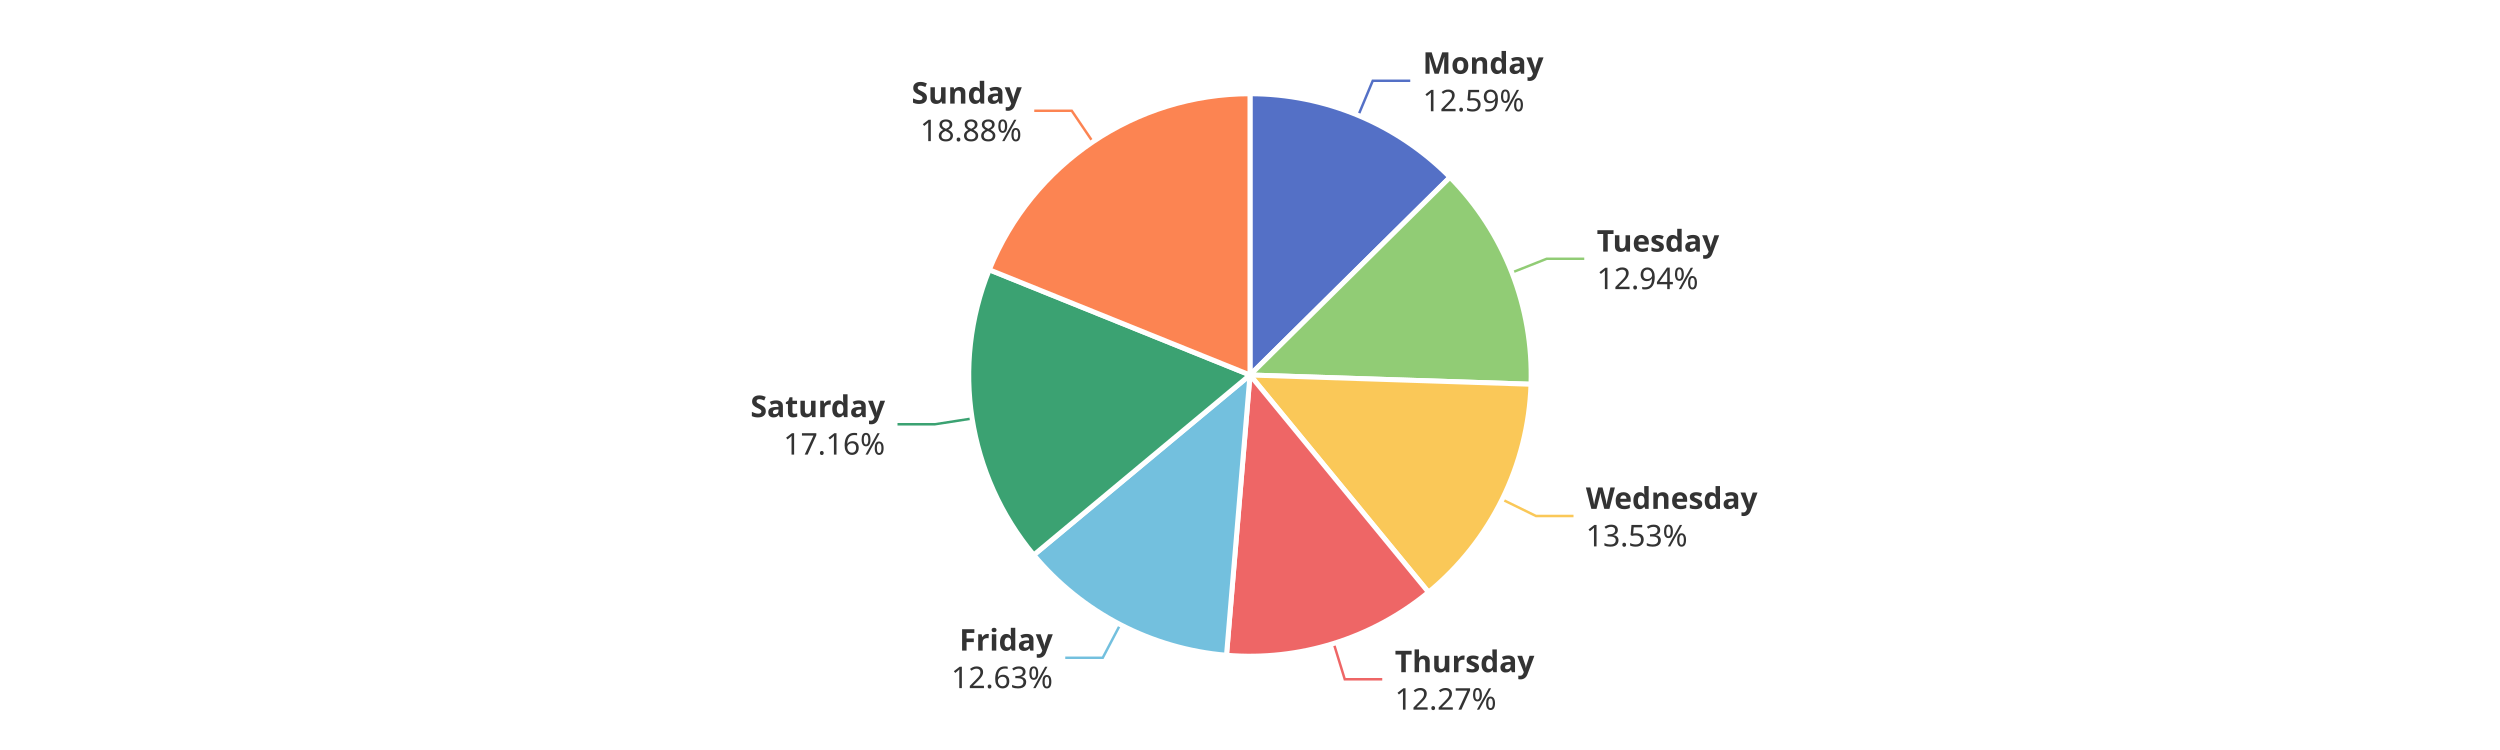
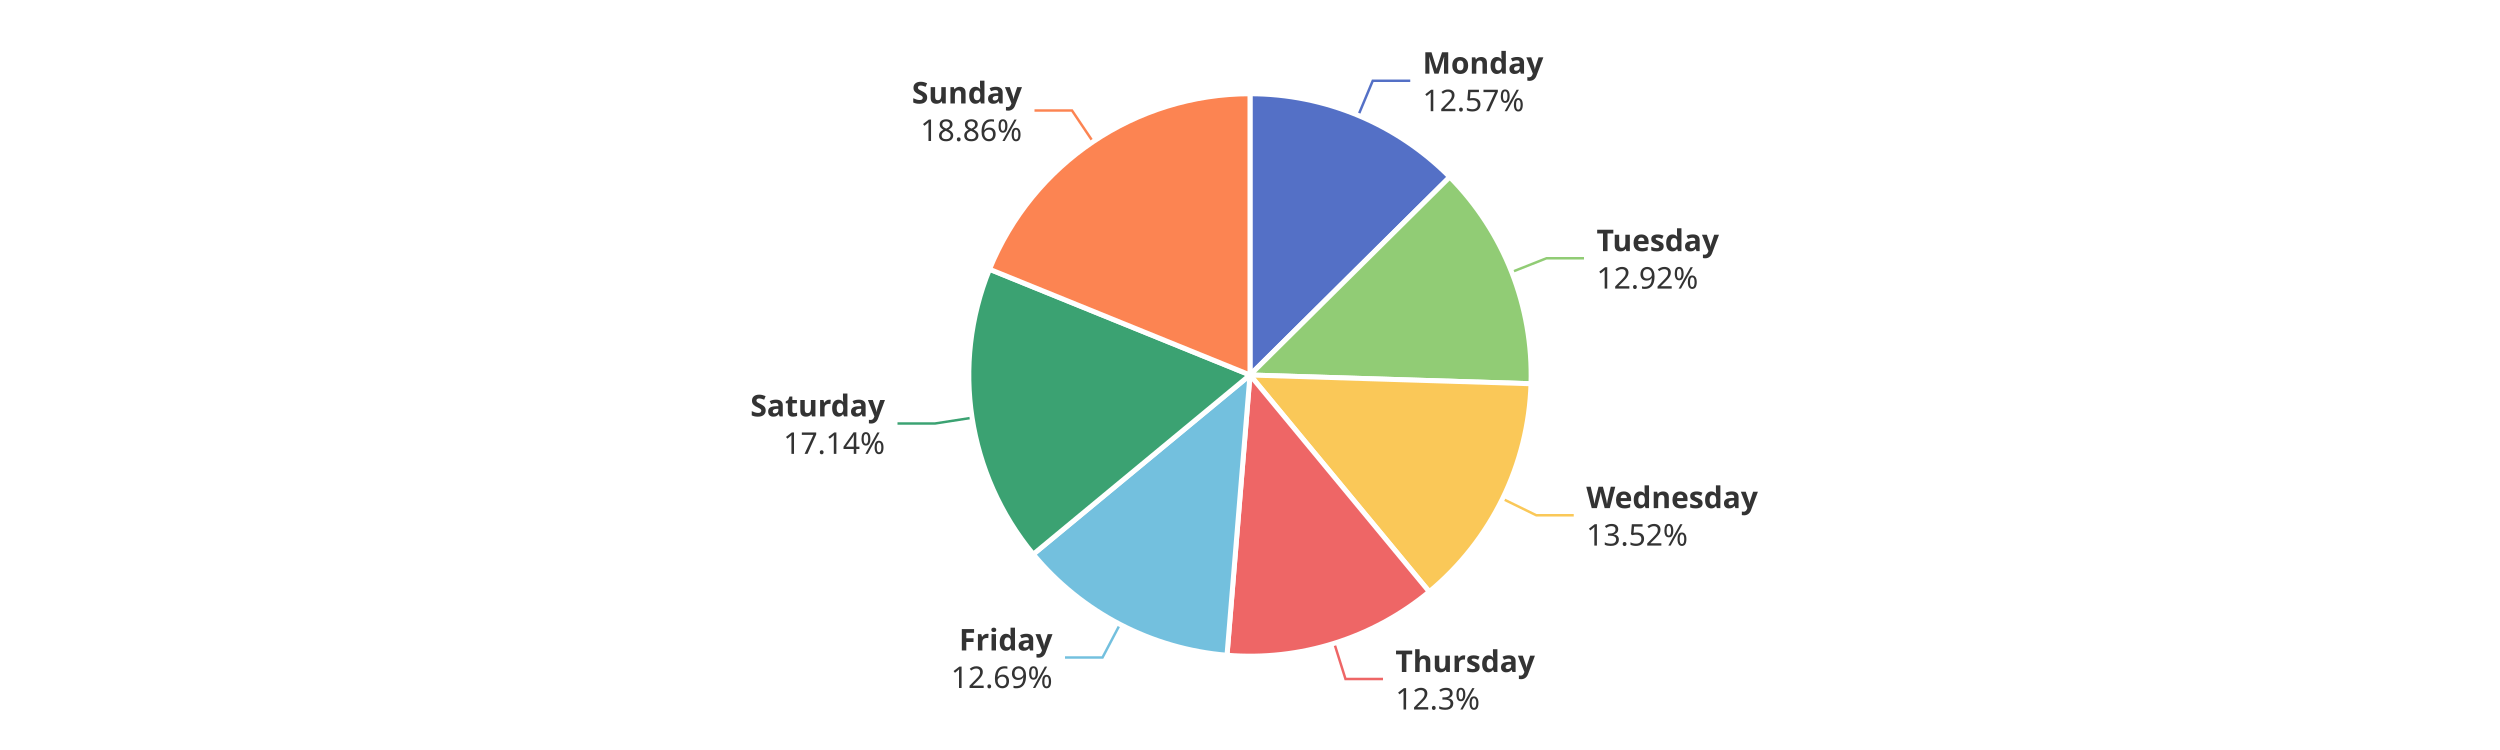
<svg xmlns="http://www.w3.org/2000/svg" width="1000" height="300" version="1.1" baseProfile="full" viewBox="0 0 1000 300">
  <rect width="1000" height="300" x="0" y="0" id="0" fill="#ffffff" />
  <polyline points="543.3 46.2 549.1 32.3 564.1 32.3" fill="none" stroke="#5470c6" />
-   <polyline points="604.8 109 618.7 103.5 633.7 103.5" fill="none" stroke="#91cc75" />
-   <polyline points="600.9 199.8 614.4 206.4 629.4 206.4" fill="none" stroke="#fac858" />
-   <polyline points="533.5 257.4 537.9 271.7 552.9 271.7" fill="none" stroke="#ee6666" />
-   <polyline points="448.1 249.8 441.1 263.1 426.1 263.1" fill="none" stroke="#73c0de" />
-   <polyline points="388.8 167.4 374 169.7 359 169.7" fill="none" stroke="#3ba272" />
-   <polyline points="437.1 56.7 428.7 44.3 413.7 44.3" fill="none" stroke="#fc8452" />
-   <path d="M500 37.5A112.5 112.5 0 0 1 580 70.9L500 150Z" fill="#5470c6" stroke="#fff" stroke-width="2" stroke-linejoin="round" />
-   <path d="M580 70.9A112.5 112.5 0 0 1 612.4 153.7L500 150Z" fill="#91cc75" stroke="#fff" stroke-width="2" stroke-linejoin="round" />
-   <path d="M612.4 153.7A112.5 112.5 0 0 1 571.4 236.9L500 150Z" fill="#fac858" stroke="#fff" stroke-width="2" stroke-linejoin="round" />
-   <path d="M571.4 236.9A112.5 112.5 0 0 1 490.6 262.1L500 150Z" fill="#ee6666" stroke="#fff" stroke-width="2" stroke-linejoin="round" />
-   <path d="M490.6 262.1A112.5 112.5 0 0 1 413.5 222L500 150Z" fill="#73c0de" stroke="#fff" stroke-width="2" stroke-linejoin="round" />
-   <path d="M413.5 222A112.5 112.5 0 0 1 395.7 107.9L500 150Z" fill="#3ba272" stroke="#fff" stroke-width="2" stroke-linejoin="round" />
-   <path d="M395.7 107.9A112.5 112.5 0 0 1 500 37.5L500 150Z" fill="#fc8452" stroke="#fff" stroke-width="2" stroke-linejoin="round" />
-   <path d="M0 -15l42.8 0l0 30l-42.8 0Z" transform="translate(569.1203 32.3418)" fill="none" />
-   <text dominant-baseline="central" text-anchor="start" style="font-size:12px;font-family:sans-serif;font-weight:bold;" y="-7.5" transform="translate(569.1203 32.3418)" fill="#333" stroke="rgb(255,255,255)" stroke-width="2" paint-order="stroke" stroke-miterlimit="2">Monday</text>
-   <text dominant-baseline="central" text-anchor="start" style="font-size:12px;font-family:sans-serif;" y="7.5" transform="translate(569.1203 32.3418)" fill="#333" stroke="rgb(255,255,255)" stroke-width="2" paint-order="stroke" stroke-miterlimit="2">12.59%</text>
-   <path d="M0 -15l46.2 0l0 30l-46.2 0Z" transform="translate(638.717 103.4971)" fill="none" />
-   <text dominant-baseline="central" text-anchor="start" style="font-size:12px;font-family:sans-serif;font-weight:bold;" y="-7.5" transform="translate(638.717 103.4971)" fill="#333" stroke="rgb(255,255,255)" stroke-width="2" paint-order="stroke" stroke-miterlimit="2">Tuesday</text>
-   <text dominant-baseline="central" text-anchor="start" style="font-size:12px;font-family:sans-serif;" y="7.5" transform="translate(638.717 103.4971)" fill="#333" stroke="rgb(255,255,255)" stroke-width="2" paint-order="stroke" stroke-miterlimit="2">12.94%</text>
-   <path d="M0 -15l63.6 0l0 30l-63.6 0Z" transform="translate(634.3509 206.3926)" fill="none" />
-   <text dominant-baseline="central" text-anchor="start" style="font-size:12px;font-family:sans-serif;font-weight:bold;" y="-7.5" transform="translate(634.3509 206.3926)" fill="#333" stroke="rgb(255,255,255)" stroke-width="2" paint-order="stroke" stroke-miterlimit="2">Wednesday</text>
-   <text dominant-baseline="central" text-anchor="start" style="font-size:12px;font-family:sans-serif;" y="7.5" transform="translate(634.3509 206.3926)" fill="#333" stroke="rgb(255,255,255)" stroke-width="2" paint-order="stroke" stroke-miterlimit="2">13.53%</text>
-   <path d="M0 -15l50.2 0l0 30l-50.2 0Z" transform="translate(557.9456 271.7226)" fill="none" />
-   <text dominant-baseline="central" text-anchor="start" style="font-size:12px;font-family:sans-serif;font-weight:bold;" y="-7.5" transform="translate(557.9456 271.7226)" fill="#333" stroke="rgb(255,255,255)" stroke-width="2" paint-order="stroke" stroke-miterlimit="2">Thursday</text>
-   <text dominant-baseline="central" text-anchor="start" style="font-size:12px;font-family:sans-serif;" y="7.5" transform="translate(557.9456 271.7226)" fill="#333" stroke="rgb(255,255,255)" stroke-width="2" paint-order="stroke" stroke-miterlimit="2">12.27%</text>
-   <path d="M-40.9 -15l40.9 0l0 30l-40.9 0Z" transform="translate(421.1246 263.0926)" fill="none" />
-   <text dominant-baseline="central" text-anchor="end" style="font-size:12px;font-family:sans-serif;font-weight:bold;" y="-7.5" transform="translate(421.1246 263.0926)" fill="#333" stroke="rgb(255,255,255)" stroke-width="2" paint-order="stroke" stroke-miterlimit="2">Friday</text>
-   <text dominant-baseline="central" text-anchor="end" style="font-size:12px;font-family:sans-serif;" y="7.5" transform="translate(421.1246 263.0926)" fill="#333" stroke="rgb(255,255,255)" stroke-width="2" paint-order="stroke" stroke-miterlimit="2">12.63%</text>
-   <path d="M-48.2 -15l48.2 0l0 30l-48.2 0Z" transform="translate(354.029 169.6862)" fill="none" />
-   <text dominant-baseline="central" text-anchor="end" style="font-size:12px;font-family:sans-serif;font-weight:bold;" y="-7.5" transform="translate(354.029 169.6862)" fill="#333" stroke="rgb(255,255,255)" stroke-width="2" paint-order="stroke" stroke-miterlimit="2">Saturday</text>
-   <text dominant-baseline="central" text-anchor="end" style="font-size:12px;font-family:sans-serif;" y="7.5" transform="translate(354.029 169.6862)" fill="#333" stroke="rgb(255,255,255)" stroke-width="2" paint-order="stroke" stroke-miterlimit="2">17.16%</text>
-   <path d="M-40.9 -15l40.9 0l0 30l-40.9 0Z" transform="translate(408.7055 44.296)" fill="none" />
-   <text dominant-baseline="central" text-anchor="end" style="font-size:12px;font-family:sans-serif;font-weight:bold;" y="-7.5" transform="translate(408.7055 44.296)" fill="#333" stroke="rgb(255,255,255)" stroke-width="2" paint-order="stroke" stroke-miterlimit="2">Sunday</text>
-   <text dominant-baseline="central" text-anchor="end" style="font-size:12px;font-family:sans-serif;" y="7.5" transform="translate(408.7055 44.296)" fill="#333" stroke="rgb(255,255,255)" stroke-width="2" paint-order="stroke" stroke-miterlimit="2">18.88%</text>
+   <polyline points="604.7 108.8 618.6 103.3 633.6 103.3" fill="none" stroke="#91cc75" />
+   <polyline points="601 199.5 614.5 206.1 629.5 206.1" fill="none" stroke="#fac858" />
+   <polyline points="533.7 257.3 538.2 271.6 553.2 271.6" fill="none" stroke="#ee6666" />
+   <polyline points="448 249.7 441 263 426 263" fill="none" stroke="#73c0de" />
+   <polyline points="388.8 167.1 374 169.4 359 169.4" fill="none" stroke="#3ba272" />
+   <polyline points="437.2 56.7 428.8 44.2 413.8 44.2" fill="none" stroke="#fc8452" />
+   <path d="M500 37.5A112.5 112.5 0 0 1 579.9 70.8L500 150Z" fill="#5470c6" stroke="#fff" stroke-width="2" stroke-linejoin="round" />
+   <path d="M579.9 70.8A112.5 112.5 0 0 1 612.4 153.5L500 150Z" fill="#91cc75" stroke="#fff" stroke-width="2" stroke-linejoin="round" />
+   <path d="M612.4 153.5A112.5 112.5 0 0 1 571.7 236.7L500 150Z" fill="#fac858" stroke="#fff" stroke-width="2" stroke-linejoin="round" />
+   <path d="M571.7 236.7A112.5 112.5 0 0 1 490.8 262.1L500 150Z" fill="#ee6666" stroke="#fff" stroke-width="2" stroke-linejoin="round" />
+   <path d="M490.8 262.1A112.5 112.5 0 0 1 413.3 221.7L500 150Z" fill="#73c0de" stroke="#fff" stroke-width="2" stroke-linejoin="round" />
+   <path d="M413.3 221.7A112.5 112.5 0 0 1 395.8 107.7L500 150Z" fill="#3ba272" stroke="#fff" stroke-width="2" stroke-linejoin="round" />
+   <path d="M395.8 107.7A112.5 112.5 0 0 1 500 37.5L500 150Z" fill="#fc8452" stroke="#fff" stroke-width="2" stroke-linejoin="round" />
+   <path d="M0 -15l42.8 0l0 30l-42.8 0Z" transform="translate(569.0511 32.3129)" fill="none" />
+   <text dominant-baseline="central" text-anchor="start" style="font-size:12px;font-family:sans-serif;font-weight:bold;" y="-7.5" transform="translate(569.0511 32.3129)" fill="#333" stroke="rgb(255,255,255)" stroke-width="2" paint-order="stroke" stroke-miterlimit="2">Monday</text>
+   <text dominant-baseline="central" text-anchor="start" style="font-size:12px;font-family:sans-serif;" y="7.5" transform="translate(569.0511 32.3129)" fill="#333" stroke="rgb(255,255,255)" stroke-width="2" paint-order="stroke" stroke-miterlimit="2">12.57%</text>
+   <path d="M0 -15l46.2 0l0 30l-46.2 0Z" transform="translate(638.6348 103.2877)" fill="none" />
+   <text dominant-baseline="central" text-anchor="start" style="font-size:12px;font-family:sans-serif;font-weight:bold;" y="-7.5" transform="translate(638.6348 103.2877)" fill="#333" stroke="rgb(255,255,255)" stroke-width="2" paint-order="stroke" stroke-miterlimit="2">Tuesday</text>
+   <text dominant-baseline="central" text-anchor="start" style="font-size:12px;font-family:sans-serif;" y="7.5" transform="translate(638.6348 103.2877)" fill="#333" stroke="rgb(255,255,255)" stroke-width="2" paint-order="stroke" stroke-miterlimit="2">12.92%</text>
+   <path d="M0 -15l63.6 0l0 30l-63.6 0Z" transform="translate(634.4985 206.0922)" fill="none" />
+   <text dominant-baseline="central" text-anchor="start" style="font-size:12px;font-family:sans-serif;font-weight:bold;" y="-7.5" transform="translate(634.4985 206.0922)" fill="#333" stroke="rgb(255,255,255)" stroke-width="2" paint-order="stroke" stroke-miterlimit="2">Wednesday</text>
+   <text dominant-baseline="central" text-anchor="start" style="font-size:12px;font-family:sans-serif;" y="7.5" transform="translate(634.4985 206.0922)" fill="#333" stroke="rgb(255,255,255)" stroke-width="2" paint-order="stroke" stroke-miterlimit="2">13.52%</text>
+   <path d="M0 -15l50.2 0l0 30l-50.2 0Z" transform="translate(558.1787 271.6497)" fill="none" />
+   <text dominant-baseline="central" text-anchor="start" style="font-size:12px;font-family:sans-serif;font-weight:bold;" y="-7.5" transform="translate(558.1787 271.6497)" fill="#333" stroke="rgb(255,255,255)" stroke-width="2" paint-order="stroke" stroke-miterlimit="2">Thursday</text>
+   <text dominant-baseline="central" text-anchor="start" style="font-size:12px;font-family:sans-serif;" y="7.5" transform="translate(558.1787 271.6497)" fill="#333" stroke="rgb(255,255,255)" stroke-width="2" paint-order="stroke" stroke-miterlimit="2">12.3%</text>
+   <path d="M-40.9 -15l40.9 0l0 30l-40.9 0Z" transform="translate(421.0126 263.0342)" fill="none" />
+   <text dominant-baseline="central" text-anchor="end" style="font-size:12px;font-family:sans-serif;font-weight:bold;" y="-7.5" transform="translate(421.0126 263.0342)" fill="#333" stroke="rgb(255,255,255)" stroke-width="2" paint-order="stroke" stroke-miterlimit="2">Friday</text>
+   <text dominant-baseline="central" text-anchor="end" style="font-size:12px;font-family:sans-serif;" y="7.5" transform="translate(421.0126 263.0342)" fill="#333" stroke="rgb(255,255,255)" stroke-width="2" paint-order="stroke" stroke-miterlimit="2">12.69%</text>
+   <path d="M-48.2 -15l48.2 0l0 30l-48.2 0Z" transform="translate(353.9832 169.3913)" fill="none" />
+   <text dominant-baseline="central" text-anchor="end" style="font-size:12px;font-family:sans-serif;font-weight:bold;" y="-7.5" transform="translate(353.9832 169.3913)" fill="#333" stroke="rgb(255,255,255)" stroke-width="2" paint-order="stroke" stroke-miterlimit="2">Saturday</text>
+   <text dominant-baseline="central" text-anchor="end" style="font-size:12px;font-family:sans-serif;" y="7.5" transform="translate(353.9832 169.3913)" fill="#333" stroke="rgb(255,255,255)" stroke-width="2" paint-order="stroke" stroke-miterlimit="2">17.14%</text>
+   <path d="M-40.9 -15l40.9 0l0 30l-40.9 0Z" transform="translate(408.7989 44.233)" fill="none" />
+   <text dominant-baseline="central" text-anchor="end" style="font-size:12px;font-family:sans-serif;font-weight:bold;" y="-7.5" transform="translate(408.7989 44.233)" fill="#333" stroke="rgb(255,255,255)" stroke-width="2" paint-order="stroke" stroke-miterlimit="2">Sunday</text>
+   <text dominant-baseline="central" text-anchor="end" style="font-size:12px;font-family:sans-serif;" y="7.5" transform="translate(408.7989 44.233)" fill="#333" stroke="rgb(255,255,255)" stroke-width="2" paint-order="stroke" stroke-miterlimit="2">18.86%</text>
</svg>
